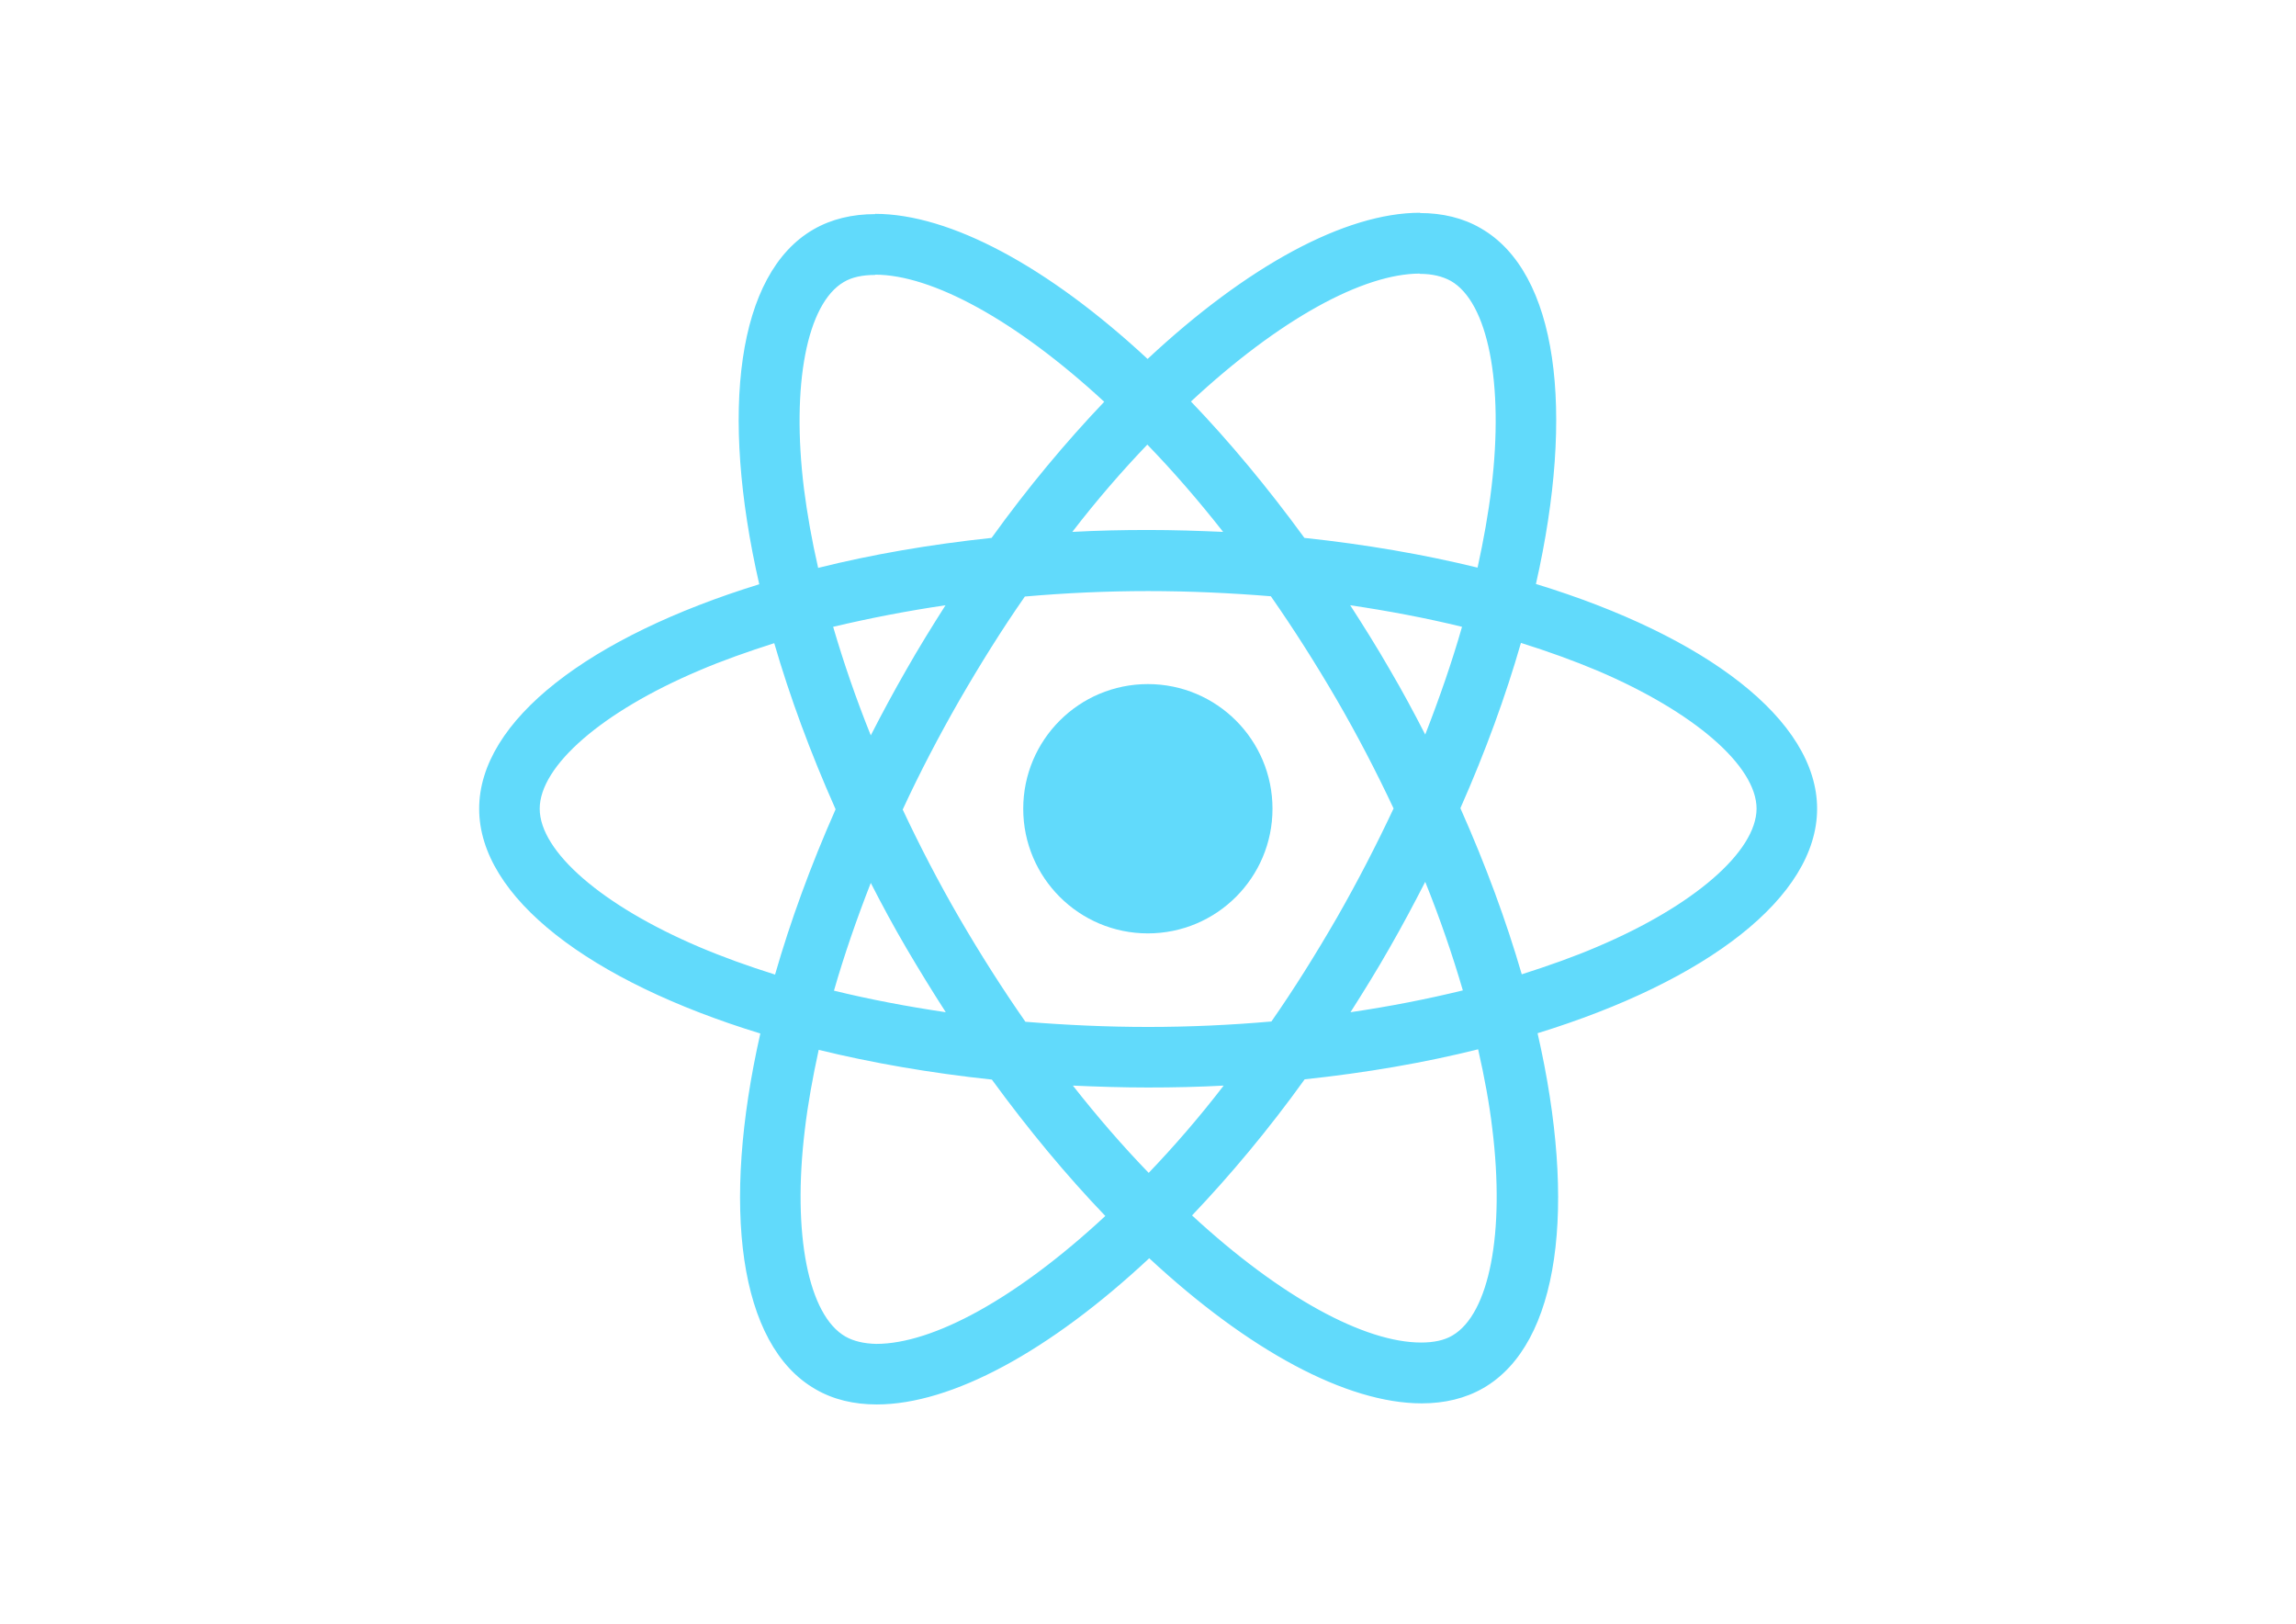
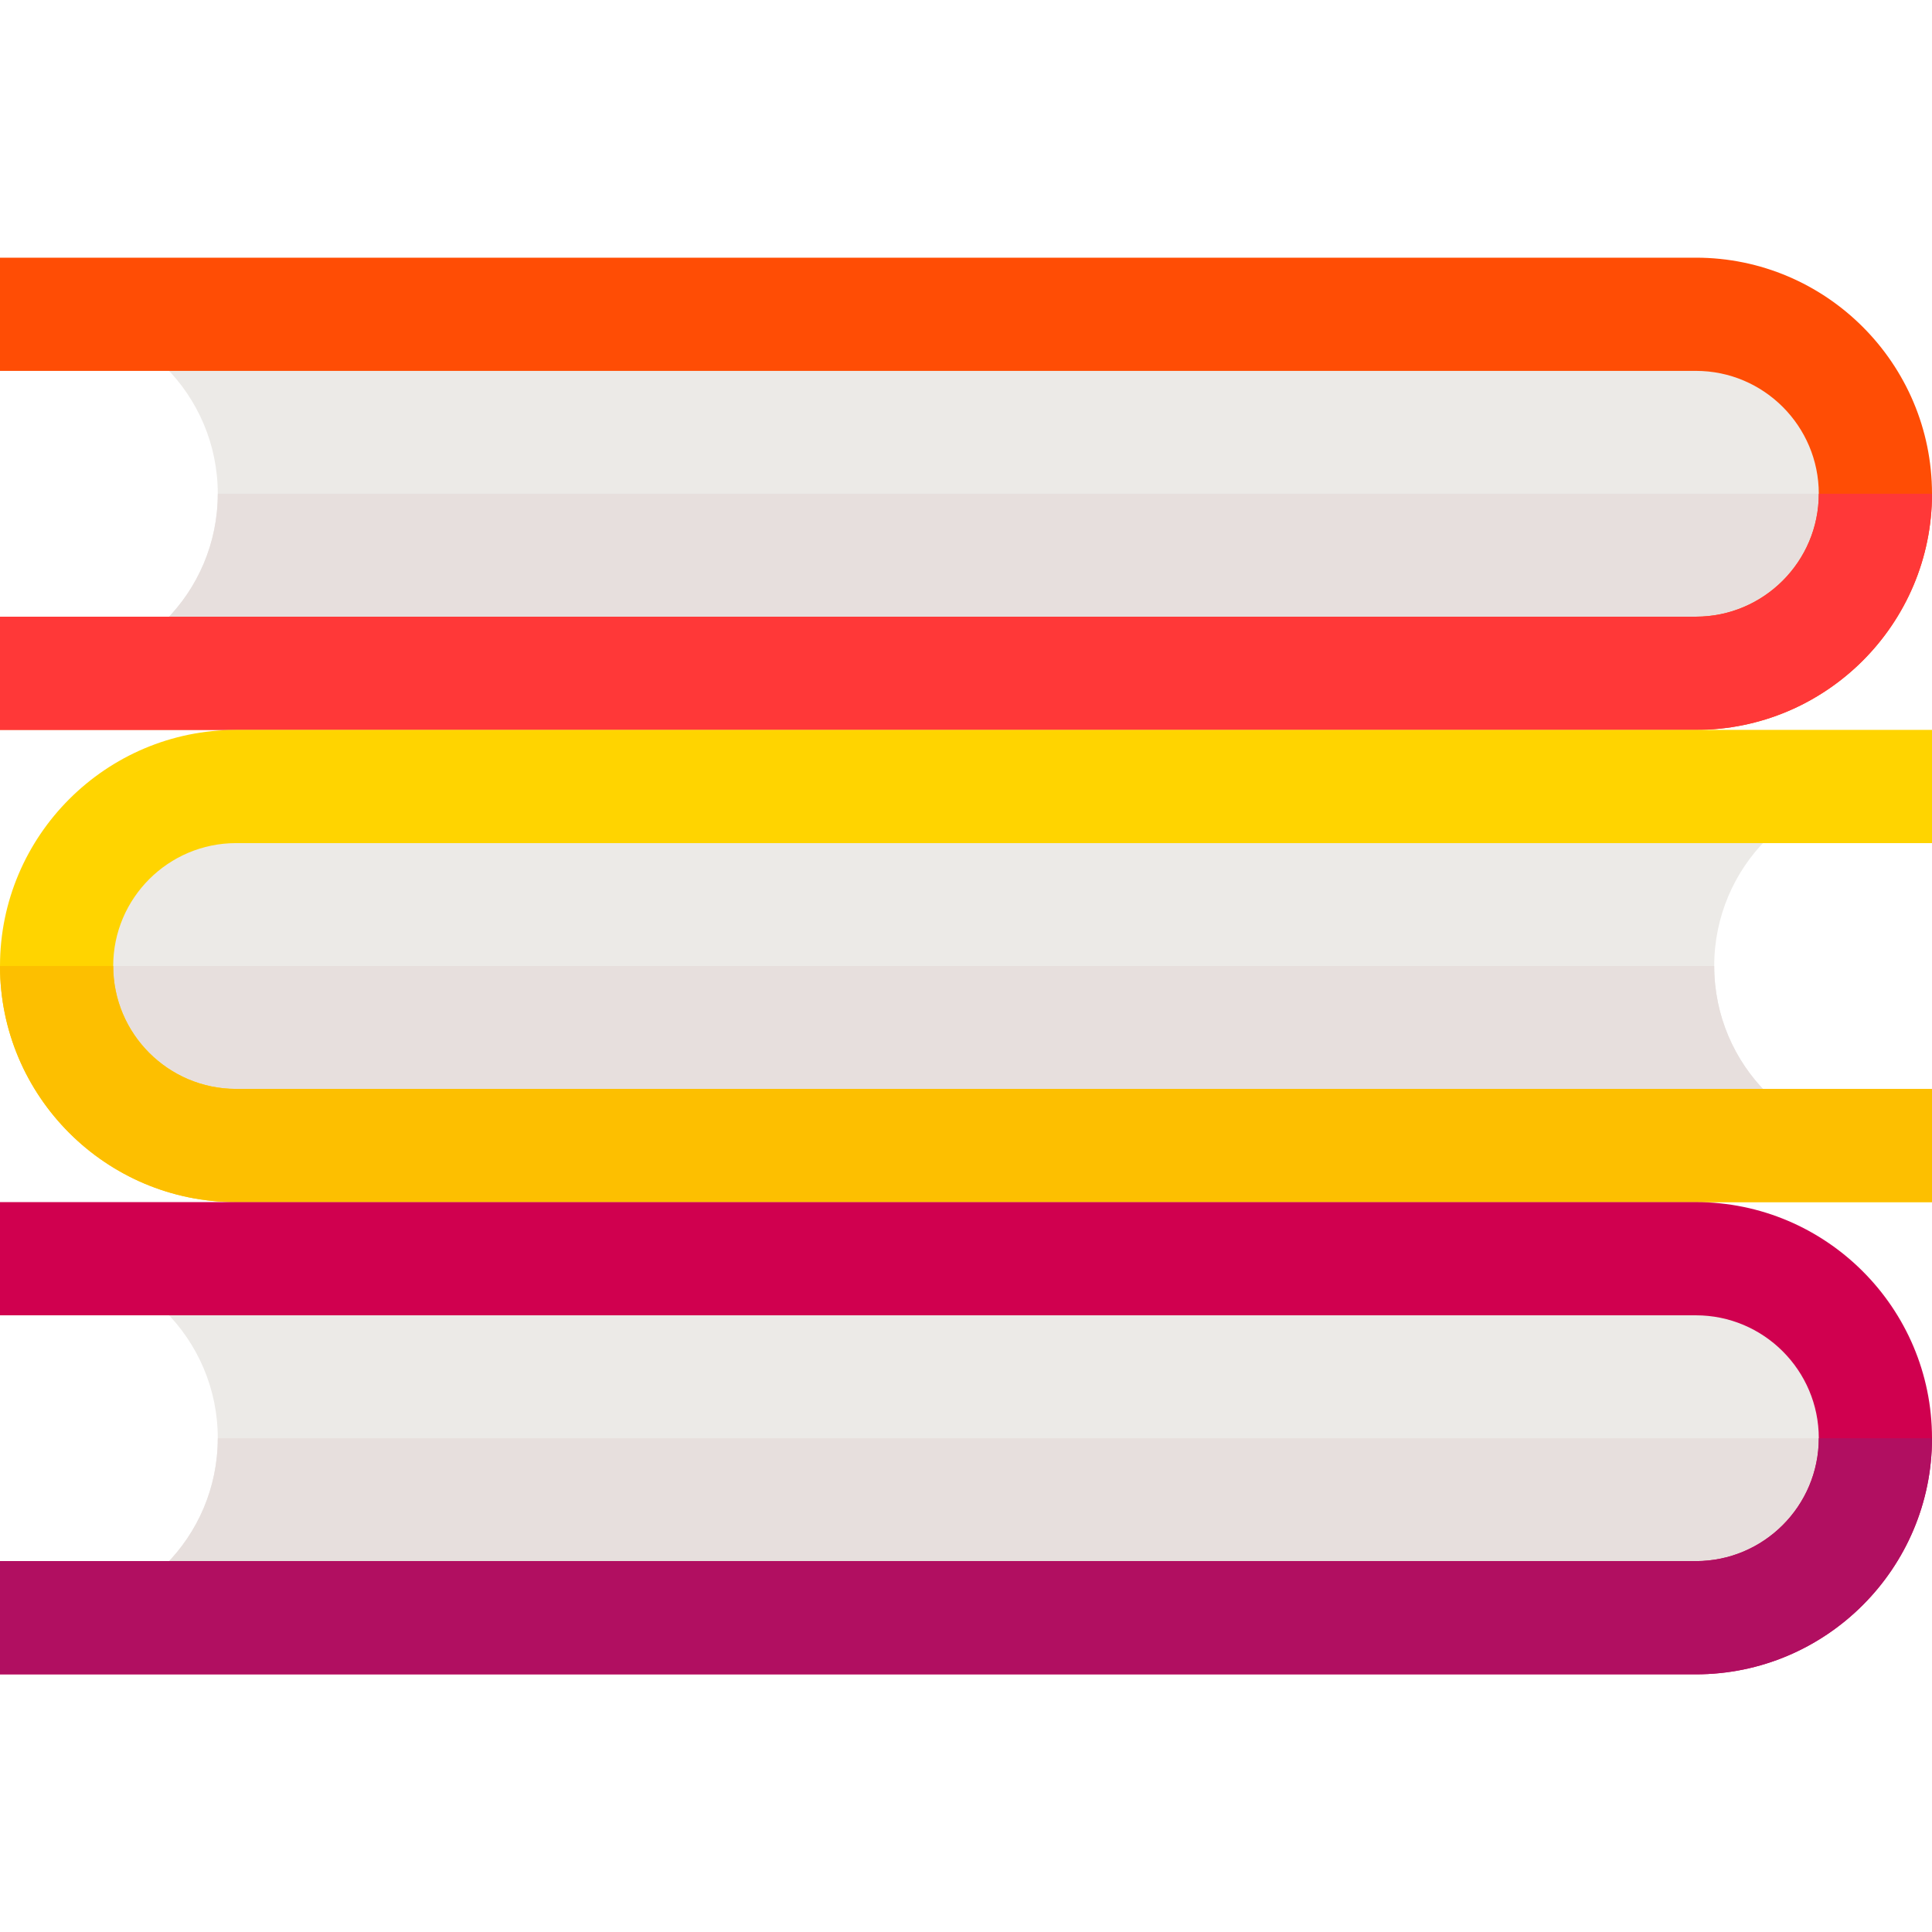
- <svg xmlns="http://www.w3.org/2000/svg" viewBox="0 0 841.9 595.3">
-   <g fill="#61DAFB">
-     <path d="M666.3 296.5c0-32.5-40.7-63.3-103.1-82.4 14.4-63.6 8-114.2-20.2-130.4-6.5-3.8-14.1-5.6-22.4-5.6v22.3c4.6 0 8.3.9 11.4 2.6 13.6 7.8 19.5 37.5 14.9 75.7-1.1 9.4-2.9 19.3-5.1 29.4-19.6-4.8-41-8.5-63.5-10.9-13.5-18.5-27.5-35.3-41.6-50 32.6-30.3 63.2-46.9 84-46.9V78c-27.5 0-63.5 19.6-99.9 53.6-36.4-33.8-72.4-53.2-99.9-53.2v22.3c20.7 0 51.4 16.5 84 46.6-14 14.7-28 31.4-41.3 49.9-22.6 2.4-44 6.1-63.6 11-2.3-10-4-19.7-5.2-29-4.7-38.2 1.1-67.9 14.6-75.8 3-1.8 6.9-2.6 11.5-2.6V78.5c-8.4 0-16 1.8-22.6 5.6-28.1 16.2-34.4 66.7-19.9 130.1-62.2 19.2-102.7 49.9-102.7 82.3 0 32.5 40.7 63.3 103.1 82.4-14.4 63.6-8 114.2 20.2 130.4 6.5 3.8 14.1 5.6 22.5 5.6 27.5 0 63.5-19.6 99.9-53.6 36.4 33.8 72.4 53.2 99.9 53.2 8.4 0 16-1.8 22.6-5.6 28.1-16.2 34.4-66.7 19.9-130.1 62-19.1 102.5-49.9 102.5-82.3zm-130.2-66.7c-3.7 12.9-8.3 26.2-13.5 39.5-4.1-8-8.4-16-13.1-24-4.6-8-9.5-15.8-14.4-23.4 14.2 2.1 27.9 4.7 41 7.9zm-45.8 106.5c-7.8 13.5-15.8 26.3-24.1 38.2-14.9 1.3-30 2-45.2 2-15.1 0-30.2-.7-45-1.9-8.3-11.9-16.4-24.6-24.2-38-7.6-13.1-14.5-26.4-20.8-39.8 6.2-13.4 13.2-26.8 20.7-39.9 7.8-13.5 15.8-26.3 24.1-38.2 14.9-1.3 30-2 45.2-2 15.1 0 30.2.7 45 1.9 8.3 11.9 16.4 24.6 24.2 38 7.6 13.1 14.5 26.4 20.8 39.8-6.3 13.4-13.2 26.8-20.7 39.9zm32.3-13c5.4 13.4 10 26.8 13.8 39.8-13.1 3.2-26.9 5.9-41.2 8 4.9-7.7 9.8-15.6 14.4-23.7 4.6-8 8.9-16.1 13-24.1zM421.2 430c-9.3-9.6-18.6-20.3-27.8-32 9 .4 18.2.7 27.5.7 9.4 0 18.7-.2 27.8-.7-9 11.7-18.3 22.4-27.5 32zm-74.4-58.9c-14.2-2.1-27.9-4.7-41-7.9 3.7-12.9 8.3-26.2 13.5-39.5 4.1 8 8.4 16 13.1 24 4.7 8 9.5 15.8 14.4 23.4zM420.7 163c9.3 9.6 18.6 20.3 27.8 32-9-.4-18.2-.7-27.5-.7-9.4 0-18.7.2-27.8.7 9-11.7 18.3-22.4 27.5-32zm-74 58.9c-4.9 7.7-9.8 15.6-14.4 23.7-4.6 8-8.9 16-13 24-5.4-13.4-10-26.8-13.8-39.8 13.1-3.1 26.9-5.8 41.2-7.9zm-90.5 125.2c-35.4-15.1-58.3-34.9-58.3-50.6 0-15.7 22.9-35.6 58.3-50.6 8.6-3.7 18-7 27.7-10.1 5.7 19.6 13.2 40 22.5 60.9-9.2 20.8-16.6 41.1-22.2 60.6-9.9-3.1-19.3-6.5-28-10.2zM310 490c-13.6-7.8-19.5-37.5-14.9-75.7 1.1-9.4 2.9-19.3 5.1-29.4 19.6 4.8 41 8.5 63.5 10.9 13.5 18.5 27.5 35.3 41.6 50-32.6 30.3-63.2 46.9-84 46.9-4.5-.1-8.3-1-11.3-2.7zm237.2-76.2c4.7 38.2-1.1 67.9-14.6 75.8-3 1.8-6.9 2.6-11.5 2.6-20.7 0-51.4-16.5-84-46.6 14-14.7 28-31.4 41.3-49.9 22.6-2.4 44-6.1 63.6-11 2.3 10.1 4.1 19.8 5.2 29.1zm38.5-66.7c-8.6 3.7-18 7-27.7 10.1-5.7-19.6-13.2-40-22.5-60.9 9.2-20.8 16.6-41.1 22.2-60.6 9.9 3.1 19.3 6.5 28.1 10.2 35.4 15.1 58.3 34.9 58.3 50.6-.1 15.7-23 35.6-58.4 50.6zM320.8 78.4z" />
-     <circle cx="420.9" cy="296.5" r="45.7" />
-     <path d="M520.5 78.1z" />
+ <svg xmlns="http://www.w3.org/2000/svg" id="Layer_1" enable-background="new 0 0 512.005 512.005" height="512" viewBox="0 0 512.005 512.005" width="512">
+   <g>
+     <path d="m10.144 178.43c26.273 0 47.571-21.298 47.571-47.571 0-26.273-21.298-47.571-47.571-47.571h439.29c26.273 0 47.571 21.298 47.571 47.571 0 26.273-21.298 47.571-47.571 47.571z" fill="#eceae7" />
+     <path d="m57.715 130.859c0 26.273-21.298 47.571-47.571 47.571h439.29c26.272 0 47.571-21.298 47.571-47.571z" fill="#e7dfdd" />
+     <path d="m0 163.43v30h449.434c34.502 0 62.571-28.069 62.571-62.571s-28.069-62.571-62.571-62.571h-449.434v30h449.434c17.96 0 32.571 14.611 32.571 32.571s-14.611 32.571-32.571 32.571z" fill="#ff4d05" />
+     <path d="m449.434 163.43h-449.434v30h449.434c34.502 0 62.571-28.069 62.571-62.571h-30c0 17.959-14.611 32.571-32.571 32.571z" fill="#ff3838" />
+     <path d="m501.861 303.577c-26.273 0-47.571-21.298-47.571-47.571 0-26.273 21.298-47.571 47.571-47.571h-439.29c-26.273 0-47.571 21.298-47.571 47.571 0 26.273 21.298 47.571 47.571 47.571z" fill="#eceae7" />
+     <path d="m454.29 256.006h-439.29c0 26.273 21.298 47.571 47.571 47.571h439.29c-26.273 0-47.571-21.298-47.571-47.571z" fill="#e7dfdd" />
+     <path d="m512.005 288.577v30h-449.434c-34.502 0-62.571-28.07-62.571-62.571s28.069-62.571 62.571-62.571h449.434v30h-449.434c-17.96 0-32.571 14.611-32.571 32.571s14.611 32.571 32.571 32.571z" fill="#ffd400" />
+     <path d="m62.571 318.577h449.434v-30h-449.434c-17.96 0-32.571-14.611-32.571-32.571h-30c0 34.501 28.069 62.571 62.571 62.571z" fill="#fdbf00" />
+     <path d="m10.144 428.717c26.273 0 47.571-21.298 47.571-47.571 0-26.273-21.298-47.571-47.571-47.571h439.29c26.273 0 47.571 21.298 47.571 47.571 0 26.273-21.298 47.571-47.571 47.571z" fill="#eceae7" />
+     <path d="m57.715 381.146c0 26.273-21.298 47.571-47.571 47.571h439.29c26.272 0 47.571-21.298 47.571-47.571z" fill="#e7dfdd" />
+     <path d="m0 413.717v30h449.434c34.502 0 62.571-28.069 62.571-62.571s-28.069-62.571-62.571-62.571h-449.434v30h449.434c17.96 0 32.571 14.611 32.571 32.571s-14.611 32.571-32.571 32.571z" fill="#d0004f" />
+     <path d="m449.434 413.717h-449.434v30h449.434c34.502 0 62.571-28.069 62.571-62.571h-30c0 17.96-14.611 32.571-32.571 32.571z" fill="#b10f61" />
  </g>
</svg>
